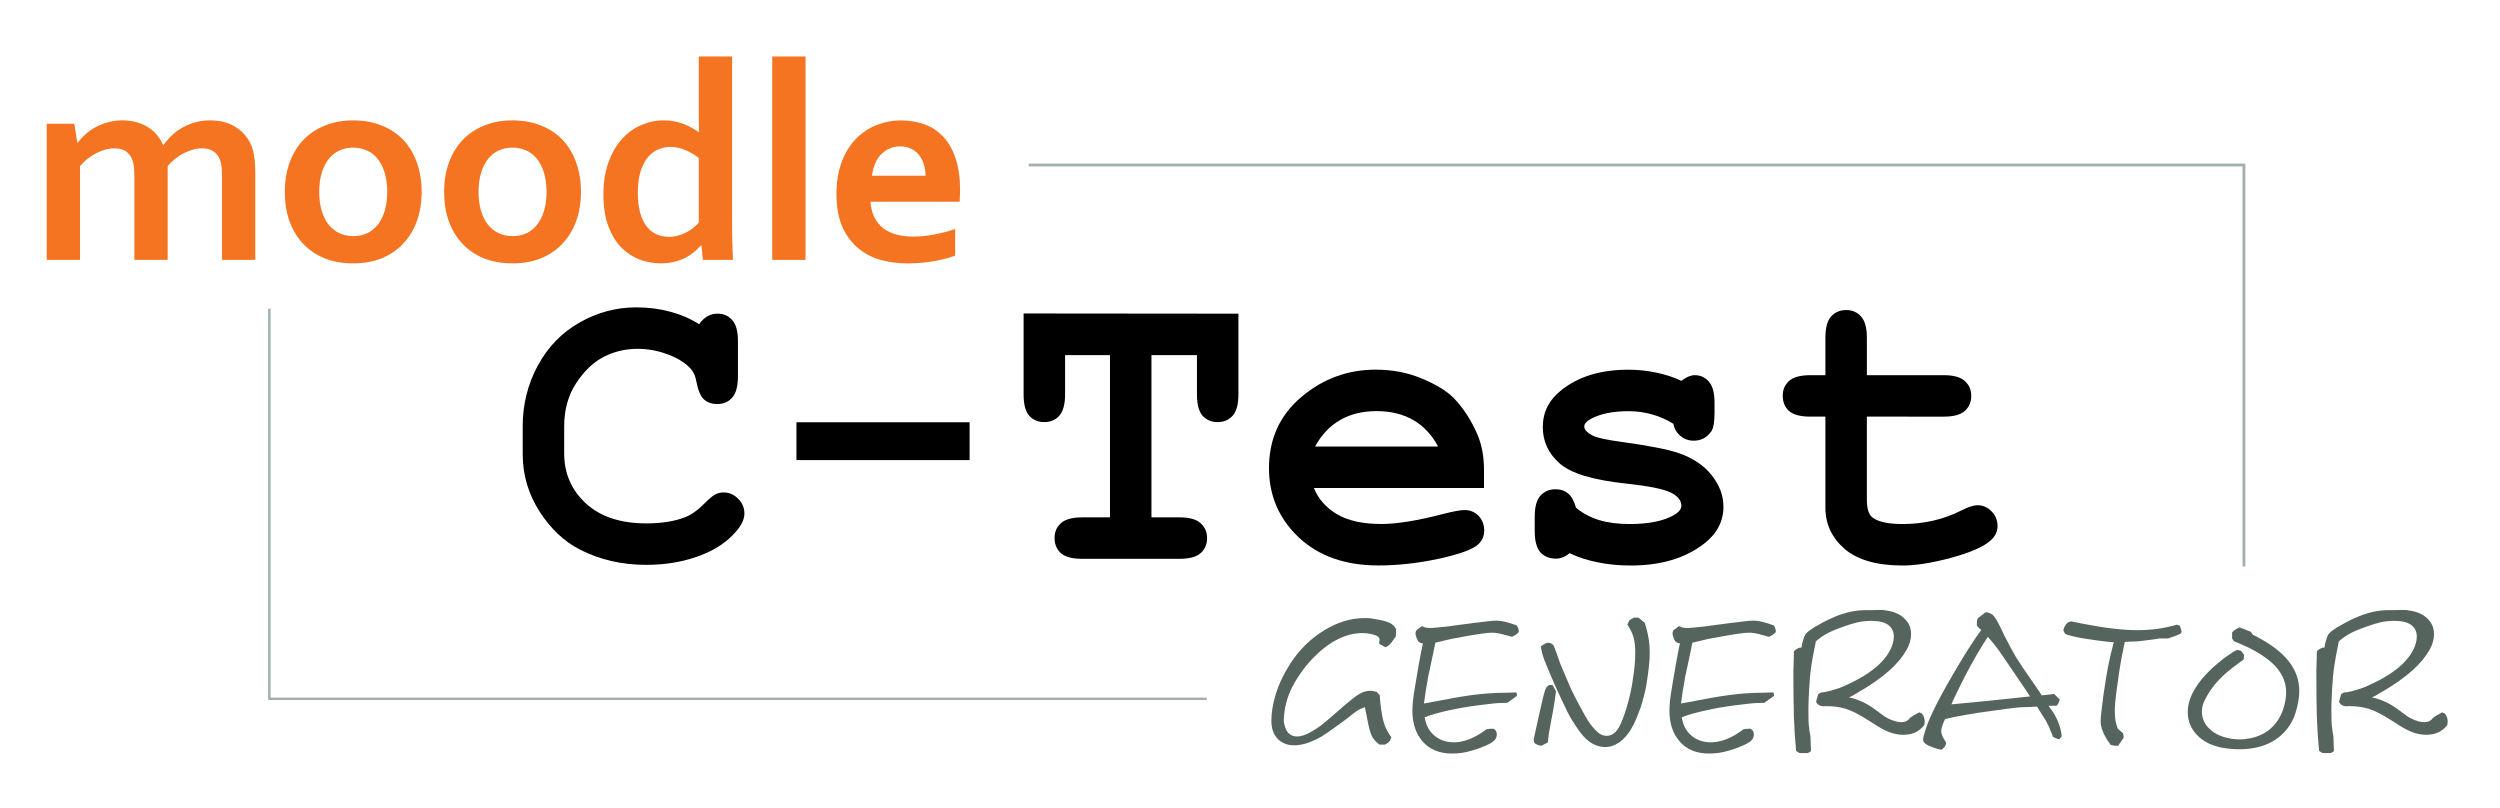
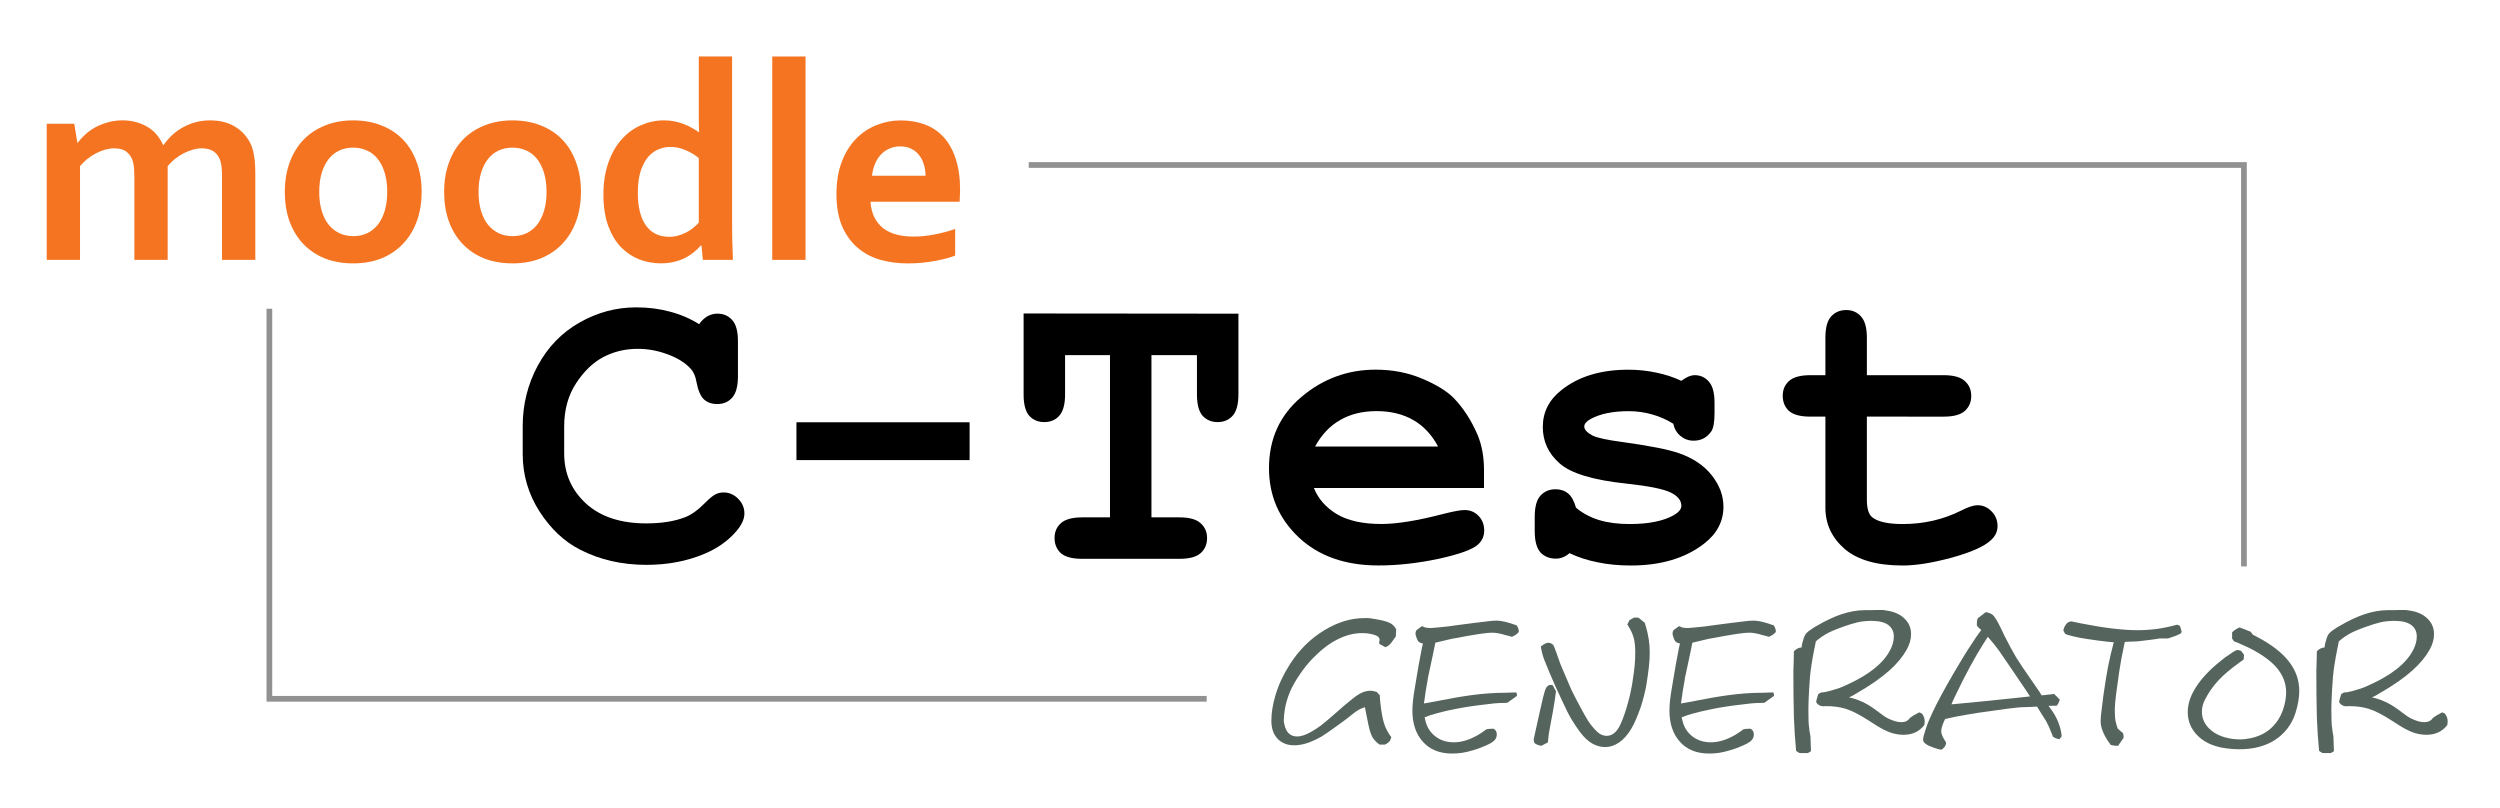
<svg xmlns="http://www.w3.org/2000/svg" width="306.57mm" height="98.995mm" version="1.1" viewBox="0 0 306.57 98.995">
  <g transform="translate(-38.43 -380.3)">
    <g stroke-width=".265">
      <g fill="#f47421" aria-label="moodle">
        <path d="m65.656 402q0-0.534-0.034-0.999t-0.121-0.81q-0.189-0.758-0.741-1.223-0.551-0.465-1.55-0.482-0.534 0-1.102 0.155t-1.137 0.448q-0.551 0.276-1.068 0.689-0.5 0.396-0.913 0.896v11.489h-4.082v-10.163q0-0.534-0.034-0.999t-0.121-0.81q-0.189-0.758-0.741-1.223-0.534-0.465-1.55-0.482-0.534 0-1.102 0.155t-1.137 0.448q-0.551 0.276-1.068 0.689-0.5 0.396-0.913 0.896v11.489h-4.082v-16.692h3.376l0.379 2.325h0.069q0.362-0.517 0.913-1.016 0.551-0.5 1.24-0.878 0.706-0.379 1.533-0.603 0.844-0.241 1.774-0.241 1.654 0 2.963 0.741 1.326 0.723 2.015 2.274h0.069q0.482-0.672 1.068-1.223 0.603-0.551 1.326-0.947 0.723-0.396 1.55-0.62 0.844-0.224 1.792-0.224 1.792 0.017 2.997 0.758 1.223 0.723 1.878 1.998 0.172 0.327 0.293 0.723 0.121 0.379 0.189 0.861 0.086 0.482 0.121 1.068 0.034 0.586 0.034 1.344v10.353h-4.082z" />
        <path d="m85.913 403.83q0-1.326-0.31-2.343-0.31-1.016-0.861-1.705-0.551-0.689-1.326-1.034t-1.688-0.345q-0.896 0-1.671 0.345-0.758 0.345-1.309 1.034-0.551 0.689-0.861 1.705-0.31 1.016-0.31 2.343t0.31 2.343q0.31 1.016 0.861 1.705 0.568 0.672 1.326 1.034 0.775 0.345 1.688 0.345t1.671-0.345q0.758-0.362 1.309-1.034 0.551-0.689 0.861-1.705 0.31-1.016 0.31-2.343zm4.22 0q0 1.964-0.586 3.583-0.586 1.619-1.688 2.773-1.085 1.154-2.635 1.791-1.55 0.62-3.462 0.62-1.964 0-3.531-0.62-1.55-0.637-2.635-1.791-1.085-1.154-1.671-2.773-0.568-1.619-0.568-3.583t0.586-3.583q0.586-1.619 1.671-2.773 1.102-1.154 2.653-1.774 1.55-0.637 3.462-0.637 1.964 0 3.514 0.637 1.567 0.62 2.653 1.774 1.085 1.154 1.654 2.773 0.586 1.619 0.586 3.583z" />
        <path d="m105.45 403.83q0-1.326-0.31-2.343-0.31-1.016-0.861-1.705-0.551-0.689-1.326-1.034-0.775-0.345-1.688-0.345-0.896 0-1.671 0.345-0.758 0.345-1.309 1.034-0.551 0.689-0.861 1.705-0.31 1.016-0.31 2.343t0.31 2.343q0.31 1.016 0.861 1.705 0.568 0.672 1.326 1.034 0.775 0.345 1.688 0.345t1.671-0.345q0.758-0.362 1.309-1.034 0.551-0.689 0.861-1.705 0.31-1.016 0.31-2.343zm4.22 0q0 1.964-0.586 3.583-0.586 1.619-1.688 2.773-1.085 1.154-2.635 1.791-1.55 0.62-3.462 0.62-1.964 0-3.531-0.62-1.55-0.637-2.635-1.791-1.085-1.154-1.671-2.773-0.568-1.619-0.568-3.583t0.586-3.583q0.586-1.619 1.671-2.773 1.102-1.154 2.653-1.774 1.55-0.637 3.462-0.637 1.964 0 3.514 0.637 1.567 0.62 2.653 1.774 1.085 1.154 1.654 2.773 0.586 1.619 0.586 3.583z" />
        <path d="m120.47 409.34q0.603 0 1.137-0.155 0.551-0.155 1.034-0.413 0.482-0.258 0.844-0.568 0.379-0.31 0.637-0.603v-7.924q-0.723-0.586-1.619-0.965-0.896-0.396-1.895-0.396-0.637 0-1.344 0.258-0.689 0.258-1.275 0.878-0.568 0.62-0.965 1.722-0.379 1.102-0.379 2.808 0 2.515 0.965 3.927 0.982 1.413 2.859 1.43zm-8.044-5.185q0-2.188 0.603-3.893 0.603-1.723 1.636-2.877 1.051-1.171 2.394-1.74 1.344-0.586 2.791-0.586 0.672 0 1.275 0.121 0.603 0.121 1.137 0.327 0.534 0.207 0.999 0.465 0.465 0.258 0.861 0.534h0.035q-0.017-0.345-0.035-0.965 0-0.637 0-1.378v-6.942h4.082v19.982q0 1.654 0.034 2.842t0.069 2.119h-3.686l-0.172-1.774h-0.069q-0.362 0.431-0.878 0.844-0.5 0.413-1.12 0.723-0.603 0.293-1.344 0.465-0.723 0.172-1.585 0.172-1.361 0-2.618-0.482-1.24-0.482-2.239-1.481-0.982-1.016-1.585-2.635-0.586-1.636-0.586-3.841z" />
        <path d="m133.13 412.17v-24.943h4.082v24.943z" />
        <path d="m150.46 409.31q1.189 0 2.481-0.241t2.618-0.689v3.256q-0.792 0.345-2.429 0.655-1.636 0.31-3.393 0.31-1.774 0-3.376-0.448-1.585-0.465-2.773-1.481t-1.895-2.635q-0.689-1.619-0.689-3.927 0-2.274 0.655-3.979t1.757-2.825 2.515-1.671q1.43-0.568 2.946-0.568 1.585 0 2.911 0.482 1.344 0.482 2.308 1.516 0.982 1.034 1.516 2.67 0.551 1.619 0.551 3.841-0.017 0.861-0.052 1.464h-10.938q0.086 1.154 0.517 1.981 0.431 0.81 1.12 1.326 0.706 0.5 1.636 0.741 0.93 0.224 2.015 0.224zm-1.636-11.059q-0.775 0-1.378 0.293-0.603 0.276-1.051 0.775-0.431 0.482-0.689 1.137-0.258 0.655-0.345 1.395h6.563q0-0.741-0.207-1.395-0.189-0.655-0.586-1.137-0.379-0.5-0.965-0.775-0.568-0.293-1.344-0.293z" />
      </g>
      <g aria-label="C-Test">
        <path d="m124.16 420.05q0.471-0.645 1.017-0.967 0.571-0.322 1.215-0.322 1.116 0 1.811 0.769 0.719 0.769 0.719 2.604v4.316q0 1.835-0.719 2.629-0.695 0.769-1.811 0.769-1.017 0-1.637-0.571-0.62-0.571-0.918-2.133-0.174-1.042-0.695-1.612-1.017-1.116-2.853-1.786-1.811-0.67-3.646-0.67-2.282 0-4.192 0.992-1.91 0.992-3.373 3.225-1.464 2.232-1.464 5.308v3.299q0 3.671 2.654 6.127 2.679 2.456 7.417 2.456 2.828 0 4.787-0.769 1.141-0.446 2.431-1.761 0.794-0.794 1.24-1.017 0.446-0.248 1.017-0.248 1.017 0 1.786 0.769 0.769 0.769 0.769 1.811 0 1.042-1.042 2.232-1.513 1.736-3.894 2.728-3.2 1.339-7.069 1.339-4.514 0-8.136-1.86-2.927-1.488-4.986-4.688-2.059-3.225-2.059-7.02v-3.448q0-3.969 1.835-7.392 1.86-3.448 5.135-5.308 3.274-1.86 6.945-1.86 2.208 0 4.118 0.521 1.935 0.496 3.597 1.538z" />
        <path d="m157.33 436.72h-21.233v-4.638h21.233z" />
        <path d="m179.63 423.85v19.893h3.423q1.836 0 2.604 0.719 0.794 0.695 0.794 1.835 0 1.116-0.794 1.836-0.769 0.695-2.604 0.695h-11.906q-1.836 0-2.629-0.695-0.769-0.719-0.769-1.86 0-1.116 0.769-1.811 0.794-0.719 2.629-0.719h3.398v-19.893h-5.507v4.812q0 1.836-0.719 2.629-0.695 0.769-1.836 0.769-1.116 0-1.836-0.769-0.695-0.794-0.695-2.629v-9.922l26.343 0.025v9.897q0 1.836-0.719 2.629-0.695 0.769-1.835 0.769-1.116 0-1.836-0.769-0.695-0.794-0.695-2.629v-4.812z" />
        <path d="m220.41 440.14h-20.861q0.794 1.984 2.803 3.2 2.034 1.215 5.482 1.215 2.828 0 7.516-1.215 1.935-0.496 2.679-0.496 1.017 0 1.712 0.719t0.695 1.811q0 0.992-0.744 1.687-0.992 0.918-4.837 1.761-3.845 0.819-7.392 0.819-6.102 0-9.773-3.448-3.646-3.448-3.646-8.483 0-5.358 3.944-8.706 3.969-3.373 9.128-3.373 3.101 0 5.68 1.091 2.604 1.091 3.869 2.356 1.786 1.836 2.952 4.539 0.794 1.885 0.794 4.366zm-5.631-5.085q-1.166-2.183-3.051-3.249-1.885-1.091-4.49-1.091-2.58 0-4.465 1.091-1.885 1.067-3.076 3.249z" />
        <path d="m243.62 432.26q-1.24-0.769-2.604-1.141-1.364-0.397-2.853-0.397-2.952 0-4.688 0.967-0.769 0.422-0.769 0.918 0 0.571 1.042 1.116 0.794 0.397 3.547 0.769 5.06 0.695 7.045 1.389 2.604 0.918 4.018 2.728 1.414 1.811 1.414 3.82 0 2.728-2.406 4.564-3.448 2.654-8.954 2.654-2.208 0-4.093-0.397-1.86-0.372-3.423-1.116-0.372 0.322-0.794 0.496-0.422 0.174-0.868 0.174-1.191 0-1.91-0.769-0.695-0.794-0.695-2.629v-1.712q0-1.835 0.695-2.604 0.719-0.794 1.86-0.794 0.918 0 1.538 0.521 0.62 0.496 0.967 1.736 1.166 0.992 2.803 1.513 1.637 0.496 3.77 0.496 3.498 0 5.432-1.091 0.918-0.546 0.918-1.141 0-0.992-1.315-1.637-1.315-0.645-5.432-1.091-6.127-0.645-8.186-2.481-2.059-1.811-2.059-4.465 0-2.728 2.307-4.539 3.125-2.481 8.186-2.481 1.761 0 3.373 0.347 1.637 0.322 3.125 1.017 0.471-0.347 0.868-0.521 0.422-0.174 0.769-0.174 1.042 0 1.736 0.794 0.695 0.769 0.695 2.604v1.24q0 1.662-0.397 2.257-0.794 1.141-2.158 1.141-0.918 0-1.612-0.571-0.695-0.571-0.893-1.513z" />
        <path d="m267.36 431.39v10.195q0 1.637 0.67 2.158 1.042 0.819 3.721 0.819 3.894 0 7.193-1.662 1.265-0.645 1.984-0.645 0.992 0 1.712 0.744 0.744 0.744 0.744 1.811 0 0.992-0.794 1.712-1.215 1.166-4.812 2.158-3.572 0.967-6.027 0.967-4.738 0-7.119-2.034-2.356-2.059-2.356-5.035v-11.187h-1.835q-1.836 0-2.629-0.695-0.769-0.719-0.769-1.86 0-1.116 0.769-1.811 0.794-0.719 2.629-0.719h1.835v-4.589q0-1.836 0.695-2.604 0.719-0.794 1.86-0.794 1.116 0 1.811 0.794 0.719 0.769 0.719 2.604v4.589h9.401q1.836 0 2.604 0.719 0.794 0.695 0.794 1.836 0 1.116-0.794 1.836-0.769 0.695-2.604 0.695z" />
      </g>
      <g aria-label="GENERATOR" style="fill: #56645e;">
        <path d="m209.64 457.47-0.042 0.868-0.572 0.804-0.212 0.233-0.127 0.085-0.148 0.106-0.106 0.042-0.106 0.064-0.762-0.423-0.021-0.169 0.042-0.127q0.085-0.402-0.191-0.593-0.254-0.212-1.079-0.36-0.423-0.064-0.868-0.064-1.46 0-2.985 0.762-1.503 0.741-3.069 2.349-0.868 0.91-1.566 1.947-0.783 1.143-1.228 2.18-0.423 1.037-0.593 1.99-0.148 0.931-0.148 1.397 0 0.296 0.064 0.529 0.296 1.524 1.587 1.524 0.72 0 1.778-0.614 0.593-0.339 1.101-0.72t1.524-1.27l1.206-1.058 0.275-0.233 0.826-0.677q0.995-0.826 1.714-0.974 0.296-0.064 0.529-0.064 0.127 0 0.275 0.021 0.042 0 0.296 0.064l0.254 0.085 0.064 0.085 0.085 0.106 0.085 0.085 0.106 0.085 0.021 0.423 0.064 0.656q0.169 1.545 0.466 2.477 0.318 0.91 0.868 1.609l-0.169 0.445-0.254 0.254-0.36 0.212h-0.656q-0.55-0.381-0.868-0.889-0.296-0.529-0.508-1.566l-0.36-1.778-0.064-0.36q-0.318 0.106-0.55 0.212-0.233 0.106-0.635 0.381l-0.889 0.699-0.381 0.296-0.931 0.677q-1.27 0.931-1.968 1.355-0.699 0.402-1.418 0.677-1.016 0.381-1.863 0.381-1.312 0-2.074-0.804-0.762-0.804-0.762-2.201 0-1.439 0.487-3.09 0.572-1.947 1.736-3.768 1.693-2.688 4.276-4.255 2.455-1.482 4.889-1.482 0.275 0 0.466 0 0.212 0 0.656 0.085 1.397 0.212 1.968 0.487 0.572 0.275 0.826 0.804z" />
        <path d="m212.92 459.2q-0.318-0.021-0.55-0.233l-0.064-0.085-0.042-0.085-0.064-0.127-0.106-0.296q-0.085-0.233-0.085-0.402 0-0.212 0.127-0.402l0.635-0.466h0.148l0.127 0.085q0.296 0.127 0.826 0.127l0.508-0.042 0.254-0.021 0.868-0.085 0.593-0.064 0.593-0.085 2.561-0.339 0.381-0.042 1.397-0.169q0.55-0.064 0.931-0.064 0.741 0 1.99 0.423l0.487 0.169 0.169 0.339 0.085 0.36-0.064 0.169-0.191 0.169q-0.106 0.085-0.191 0.148-0.064 0.042-0.402 0.212l-0.36-0.106-0.593-0.148-0.275-0.085q-0.381-0.085-0.635-0.127t-0.635-0.042q-0.91 0-4.36 0.656-0.55 0.085-1.122 0.233-0.55 0.127-1.418 0.339l-0.254 1.249-0.656 3.069-0.064 0.423q-0.191 0.974-0.423 2.709l0.953-0.169q3.09-0.614 4.847-0.847 2.18-0.296 4.149-0.296l1.228-0.042 0.127 0.021 0.064 0.042 0.042 0.36-1.185 0.847-0.339 0.021h-0.212q-0.572 0-1.143 0.064-0.55 0.064-0.889 0.106-2.095 0.233-3.81 0.572-1.693 0.339-2.985 0.741l-0.296 0.106-0.466 0.169 0.064 0.275q0.254 1.27 1.206 2.032t2.307 0.762q1.418 0 2.985-0.91l0.593-0.381 0.233-0.169 0.169-0.127q0.148-0.042 0.423-0.064 0.296-0.021 0.445-0.021 0.423 0.191 0.423 0.72 0 0.148-0.064 0.36-0.064 0.191-0.233 0.36-0.148 0.169-0.529 0.381-0.148 0.085-0.529 0.254-0.804 0.36-1.566 0.572-0.762 0.233-1.355 0.318-0.593 0.085-1.206 0.085-2.286 0-3.577-1.439t-1.291-3.81q0-1.101 0.296-2.794 0.296-1.714 0.487-2.879l0.296-1.566 0.085-0.445z" />
        <path d="m226.53 470.83 0.699-3.154q0.487-2.244 0.699-2.815 0.233-0.572 0.656-0.572 0.191 0 0.296 0.085l0.064 0.148 0.085 0.169 0.212 0.381-0.169 1.206q-0.233 1.46-0.445 2.519-0.191 1.037-0.275 1.524l-0.106 1.016-0.804 0.423-0.127-0.021q-0.487-0.127-0.656-0.275-0.148-0.127-0.148-0.445v-0.106zm0.847-11.24 0.106-0.085q0.466-0.381 0.826-0.381 0.254 0 0.508 0.191l0.106 0.106 0.148 0.339 0.085 0.233 0.127 0.339 0.487 1.376 0.699 1.651q0.402 0.953 0.677 1.566 0.296 0.614 0.487 0.974 0.762 1.46 1.206 2.223 0.381 0.677 0.614 0.974 0.529 0.677 0.847 0.953 0.55 0.487 1.143 0.487 1.037 0 1.672-1.355 0.529-1.101 1.016-2.942 0.169-0.614 0.296-1.27 0.148-0.656 0.233-1.333 0.169-1.058 0.233-1.799 0.064-0.741 0.064-1.524 0-1.122-0.191-1.799-0.191-0.699-0.635-1.397l-0.064-0.127-0.085-0.106 0.275-0.55 0.55-0.296q0.36-0.042 0.593 0.042l0.72 0.593 0.127 0.402q0.233 0.783 0.36 1.587 0.127 0.783 0.127 1.693 0 0.783-0.106 1.736-0.106 0.931-0.318 2.265-0.127 0.677-0.296 1.333-0.169 0.656-0.381 1.312-0.614 1.757-1.164 2.667-0.635 1.079-1.482 1.672-0.826 0.572-1.714 0.572-0.826 0-1.609-0.445-0.762-0.445-1.46-1.376-0.614-0.826-1.079-1.609-0.466-0.783-1.122-2.223l-0.572-1.228-0.318-0.699-0.677-1.566q-0.55-1.312-0.656-1.609-0.275-0.741-0.402-1.566z" />
        <path d="m244.44 459.2q-0.318-0.021-0.55-0.233l-0.064-0.085-0.042-0.085-0.064-0.127-0.106-0.296q-0.085-0.233-0.085-0.402 0-0.212 0.127-0.402l0.635-0.466h0.148l0.127 0.085q0.296 0.127 0.826 0.127l0.508-0.042 0.254-0.021 0.868-0.085 0.593-0.064 0.593-0.085 2.561-0.339 0.381-0.042 1.397-0.169q0.55-0.064 0.931-0.064 0.741 0 1.99 0.423l0.487 0.169 0.169 0.339 0.085 0.36-0.064 0.169-0.191 0.169q-0.106 0.085-0.191 0.148-0.064 0.042-0.402 0.212l-0.36-0.106-0.593-0.148-0.275-0.085q-0.381-0.085-0.635-0.127t-0.635-0.042q-0.91 0-4.36 0.656-0.55 0.085-1.122 0.233-0.55 0.127-1.418 0.339l-0.254 1.249-0.656 3.069-0.064 0.423q-0.191 0.974-0.423 2.709l0.953-0.169q3.09-0.614 4.847-0.847 2.18-0.296 4.149-0.296l1.228-0.042 0.127 0.021 0.064 0.042 0.042 0.36-1.185 0.847-0.339 0.021h-0.212q-0.572 0-1.143 0.064-0.55 0.064-0.889 0.106-2.095 0.233-3.81 0.572-1.693 0.339-2.985 0.741l-0.296 0.106-0.466 0.169 0.064 0.275q0.254 1.27 1.206 2.032 0.953 0.762 2.307 0.762 1.418 0 2.985-0.91l0.593-0.381 0.233-0.169 0.169-0.127q0.148-0.042 0.423-0.064 0.296-0.021 0.445-0.021 0.423 0.191 0.423 0.72 0 0.148-0.064 0.36-0.064 0.191-0.233 0.36-0.148 0.169-0.529 0.381-0.148 0.085-0.529 0.254-0.804 0.36-1.566 0.572-0.762 0.233-1.355 0.318-0.593 0.085-1.206 0.085-2.286 0-3.577-1.439t-1.291-3.81q0-1.101 0.296-2.794 0.296-1.714 0.487-2.879l0.296-1.566 0.085-0.445z" />
        <path d="m258.41 460.18q0.275-0.318 0.677-0.445l0.275-0.042v-0.106l0.021-0.106 0.042-0.254q0.191-0.783 0.381-1.101 0.212-0.318 0.677-0.614l0.402-0.275 0.296-0.169q1.63-0.953 2.985-1.418 1.545-0.529 2.963-0.529 0.381 0 0.762 0t0.741-0.021q0.318 0 0.55 0 0.233 0 0.677 0.085 1.376 0.212 2.138 0.995 0.783 0.762 0.783 1.884 0 0.953-0.55 1.926-0.741 1.312-2.095 2.519-1.482 1.333-3.937 2.752l-0.614 0.36-0.169 0.085-0.254 0.106q0.529 0.106 1.143 0.339 0.635 0.233 1.228 0.593 0.614 0.36 1.947 1.376l0.423 0.254q0.995 0.487 1.672 0.487 0.72 0 1.058-0.508 0.233-0.191 0.529-0.36 0.318-0.191 0.614-0.339l0.339 0.148q0.339 0.445 0.339 0.953l-0.042 0.445q-0.91 1.206-2.561 1.206-0.741 0-1.545-0.254-0.783-0.275-1.672-0.826l-1.164-0.741q-1.587-1.016-2.667-1.355-1.058-0.339-2.455-0.339l-0.423 0.021-0.254-0.064q-0.318-0.106-0.529-0.445 0.021-0.212 0.106-0.487 0.085-0.275 0.148-0.487l0.191-0.127 0.169-0.085 0.169-0.021h0.148q0.339-0.064 0.593-0.127 0.275-0.064 0.868-0.254 0.614-0.191 0.783-0.275 0.191-0.085 0.656-0.296 2.455-1.122 3.873-2.455 1.291-1.228 1.693-2.561 0.127-0.445 0.127-0.868 0-0.91-0.677-1.418-0.677-0.508-2.095-0.508-0.423 0-0.995 0.064-0.55 0.042-1.566 0.36-1.757 0.572-2.646 1.016-0.868 0.445-1.587 1.079l-0.042 0.254-0.148 0.72q-0.402 1.99-0.529 3.429l-0.042 0.656-0.064 0.889q-0.085 1.736-0.085 2.371 0 0.783 0.021 1.439 0.021 0.635 0.085 0.91l0.021 0.275 0.127 0.699 0.042 1.228 0.021 0.593-0.381 0.233h-0.804l-0.254-0.021-0.212-0.127-0.169-0.127q-0.191-1.863-0.275-4.149-0.064-2.307-0.064-5.609l0.042-1.312z" />
        <path d="m281.39 457.55-0.127-0.106-0.127-0.106-0.169-0.169-0.127-0.212q0-0.275 0.021-0.466t0.106-0.381l0.974-0.741q0.508 0.064 0.889 0.36 0.191 0.212 0.36 0.487 0.191 0.275 0.635 1.185l0.423 0.889q0.804 1.587 1.418 2.625 0.635 1.016 1.714 2.561l1.185 1.714 0.064 0.127 0.169 0.254 1.545-0.169 0.148 0.169 0.169 0.148 0.169 0.191 0.191 0.191-0.191 0.487-0.191 0.254h-0.508l-0.254 0.021-0.254-0.021 0.191 0.254q1.27 1.672 1.439 3.493l-0.275 0.36q-0.466-0.064-0.804-0.318l-0.085-0.233-0.106-0.254q-0.275-0.762-0.677-1.482l-0.127-0.191-0.677-1.079-0.275-0.445-0.783 0.042-0.614 0.021q-0.804 0-2.349 0.212-0.91 0.127-1.799 0.254-1.799 0.233-3.09 0.466-1.291 0.212-2.646 0.529l-0.021 0.064-0.127 0.275q-0.318 0.741-0.318 1.143 0 0.466 0.402 1.079l0.191 0.318q0 0.318-0.191 0.55t-0.381 0.339l-0.212-0.042-0.339-0.085-0.402-0.127q-1.291-0.445-1.291-0.953 0-0.233 0.085-0.55 0.169-0.55 0.275-0.889 0.339-1.058 1.291-2.942 1.122-2.201 2.921-5.186 0.55-0.931 0.953-1.545 0.402-0.614 0.931-1.418l0.296-0.423zm-2.963 9.059 4.149-0.402 4.022-0.423 0.762-0.085-0.296-0.466-0.254-0.381-1.566-2.307q-0.847-1.228-1.693-2.477-0.55-0.762-1.355-1.672l-0.275 0.423-0.233 0.36q-1.651 2.603-3.471 6.413l-0.318 0.677-0.169 0.402 0.487-0.042z" />
        <path d="m291.45 457.62q0.064-0.296 0.169-0.508 0.127-0.233 0.318-0.423 0.233-0.169 0.508-0.191l1.101 0.233q4.255 0.847 7.006 0.847 2.498 0 4.847-0.677l0.085 0.042 0.085 0.021 0.169 0.085 0.064 0.148 0.042 0.148 0.064 0.233 0.064 0.212-0.169 0.233-0.275 0.106-0.254 0.127-0.995 0.339h-1.037l-0.529 0.085-0.466 0.064q-1.143 0.148-1.566 0.191-0.402 0.042-0.974 0.042l-0.402 0.021-0.318 0.021q-0.487 2.265-0.677 3.619-0.191 1.333-0.381 2.731-0.169 1.397-0.169 1.968 0 0.381 0.021 0.572 0 0.402 0.064 0.762 0.064 0.339 0.191 0.72l0.042 0.127 0.064 0.148 0.339 0.296 0.148 0.127 0.148 0.127 0.064 0.318v0.254l-0.169 0.233-0.169 0.254-0.169 0.233-0.169 0.254q-0.508 0-0.889-0.106l-0.296-0.402q-0.953-1.418-0.953-2.498 0-0.55 0.127-1.482l0.233-1.863 0.042-0.254q0.233-1.651 0.508-3.111 0.296-1.482 0.699-2.985l-0.487-0.042-0.423-0.042-1.016-0.127q-1.397-0.191-2.244-0.339-0.826-0.169-1.333-0.318l-0.169-0.042-0.254-0.106-0.085-0.106-0.064-0.106-0.042-0.106z" />
        <path d="m313.61 460.6-0.042 0.572-0.614 0.445q-1.566 1.122-2.54 2.18-0.953 1.037-1.587 2.286-0.381 0.741-0.381 1.503 0 1.206 0.931 2.095 1.016 0.974 2.815 1.228 0.487 0.064 0.953 0.064 0.466 0 1.037-0.106 1.587-0.275 2.646-1.185 1.079-0.931 1.587-2.413 0.36-1.122 0.36-2.053 0-1.63-1.101-2.963-1.101-1.333-3.471-2.519-0.339-0.169-0.889-0.402-0.529-0.254-0.931-0.381l-0.233-0.339v-0.762l0.191-0.191q0.318-0.254 0.72-0.423l1.355 0.529 0.296 0.381 0.614 0.318q2.582 1.376 3.81 2.985 1.249 1.609 1.249 3.598 0 1.228-0.487 2.752-0.677 2.032-2.455 3.217-1.778 1.164-4.403 1.164-0.995 0-2.117-0.191-1.968-0.381-3.09-1.566-1.122-1.185-1.122-2.794 0-1.291 0.72-2.582 0.91-1.672 2.857-3.323l0.995-0.804 0.254-0.169 0.72-0.487q0.36-0.254 0.572-0.254 0.106 0 0.296 0.064l0.148 0.064z" />
        <path d="m322.54 460.18q0.275-0.318 0.677-0.445l0.275-0.042v-0.106l0.021-0.106 0.042-0.254q0.191-0.783 0.381-1.101 0.212-0.318 0.677-0.614l0.402-0.275 0.296-0.169q1.63-0.953 2.985-1.418 1.545-0.529 2.963-0.529 0.381 0 0.762 0t0.741-0.021q0.318 0 0.55 0t0.677 0.085q1.376 0.212 2.138 0.995 0.783 0.762 0.783 1.884 0 0.953-0.55 1.926-0.741 1.312-2.095 2.519-1.482 1.333-3.937 2.752l-0.614 0.36-0.169 0.085-0.254 0.106q0.529 0.106 1.143 0.339 0.635 0.233 1.228 0.593 0.614 0.36 1.947 1.376l0.423 0.254q0.995 0.487 1.672 0.487 0.72 0 1.058-0.508 0.233-0.191 0.529-0.36 0.318-0.191 0.614-0.339l0.339 0.148q0.339 0.445 0.339 0.953l-0.042 0.445q-0.91 1.206-2.561 1.206-0.741 0-1.545-0.254-0.783-0.275-1.672-0.826l-1.164-0.741q-1.587-1.016-2.667-1.355-1.058-0.339-2.455-0.339l-0.423 0.021-0.254-0.064q-0.318-0.106-0.529-0.445 0.021-0.212 0.106-0.487 0.085-0.275 0.148-0.487l0.191-0.127 0.169-0.085 0.169-0.021h0.148q0.339-0.064 0.593-0.127 0.275-0.064 0.868-0.254 0.614-0.191 0.783-0.275 0.191-0.085 0.656-0.296 2.455-1.122 3.873-2.455 1.291-1.228 1.693-2.561 0.127-0.445 0.127-0.868 0-0.91-0.677-1.418-0.677-0.508-2.095-0.508-0.423 0-0.995 0.064-0.55 0.042-1.566 0.36-1.757 0.572-2.646 1.016-0.868 0.445-1.587 1.079l-0.042 0.254-0.148 0.72q-0.402 1.99-0.529 3.429l-0.042 0.656-0.064 0.889q-0.085 1.736-0.085 2.371 0 0.783 0.021 1.439 0.021 0.635 0.085 0.91l0.021 0.275 0.127 0.699 0.042 1.228 0.021 0.593-0.381 0.233h-0.804l-0.254-0.021-0.106-0.064-0.106-0.064-0.169-0.127q-0.191-1.863-0.275-4.149-0.064-2.307-0.064-5.609l0.042-1.312z" />
      </g>
    </g>
-     <path d="m71.464 418.16v47.833h114.94" fill="none" stroke="#a1b1aa" stroke-width=".302px" />
-     <path d="m313.6 449.76v-49.227h-149.02" fill="none" stroke="#a1b1aa" stroke-width=".348px" />
+     <path d="m71.464 418.16v47.833h114.94" fill="none" stroke="#919191" stroke-width=".7px" />
+     <path d="m313.6 449.76v-49.227h-149.02" fill="none" stroke="#919191" stroke-width=".7px" />
  </g>
</svg>
